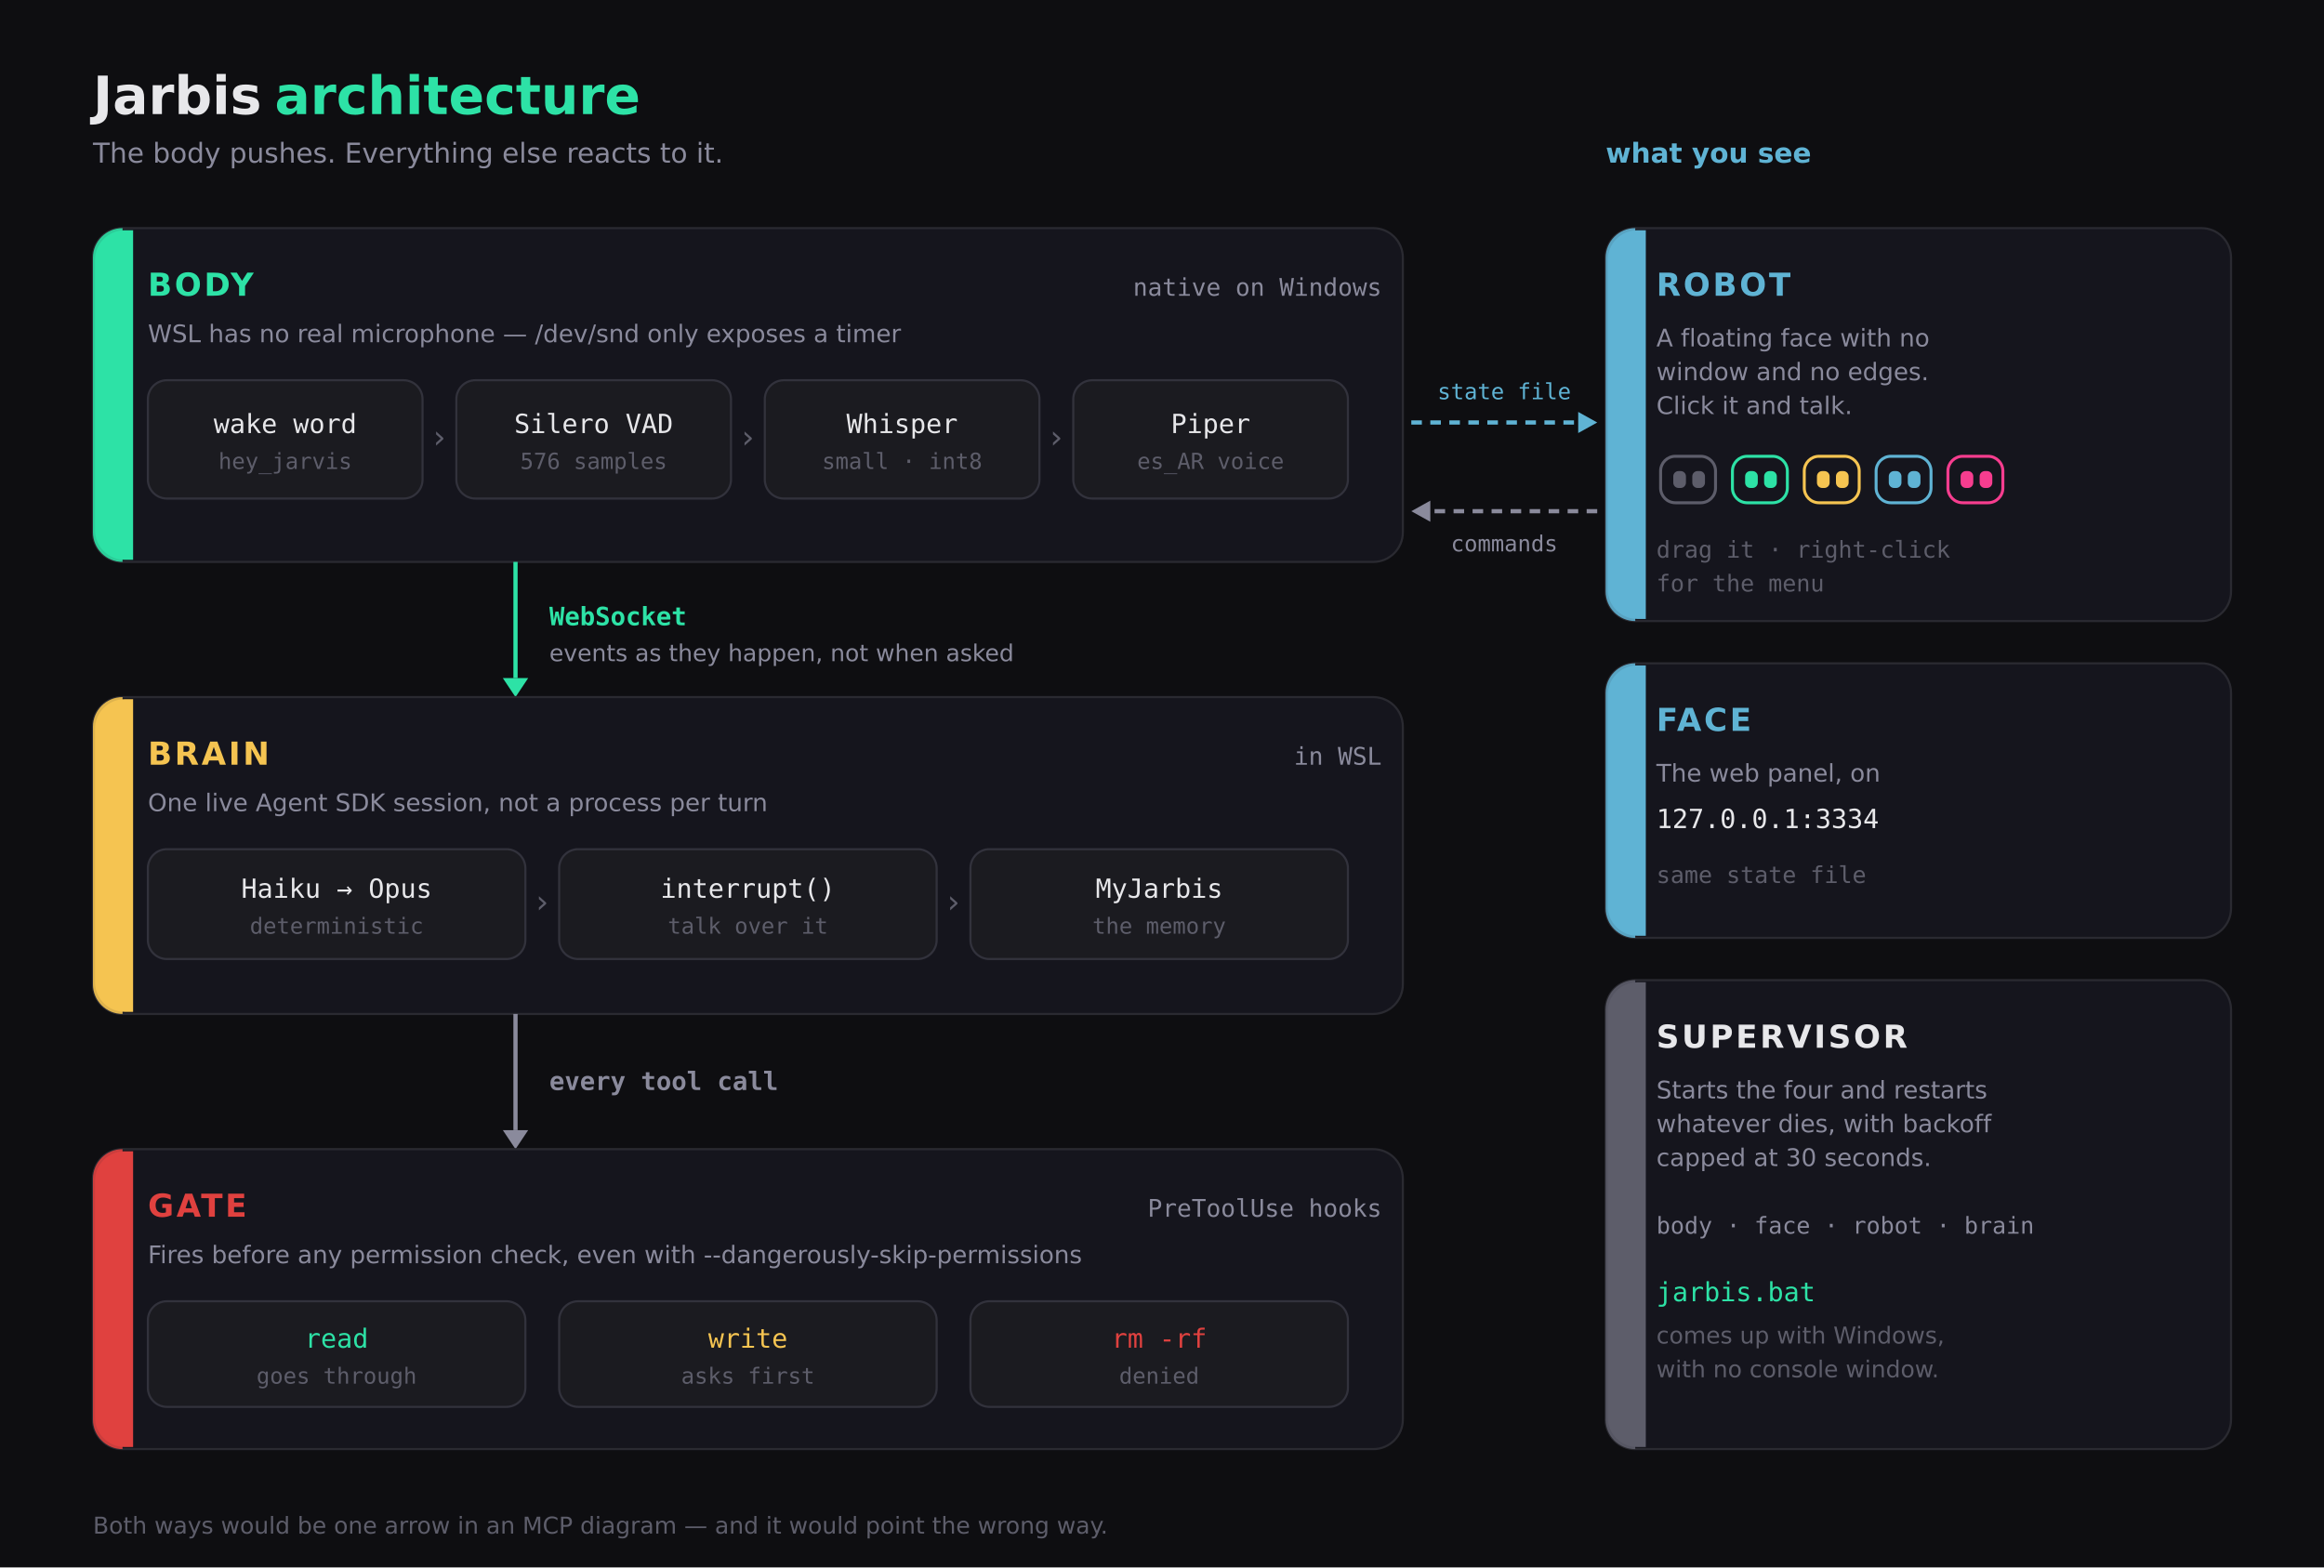
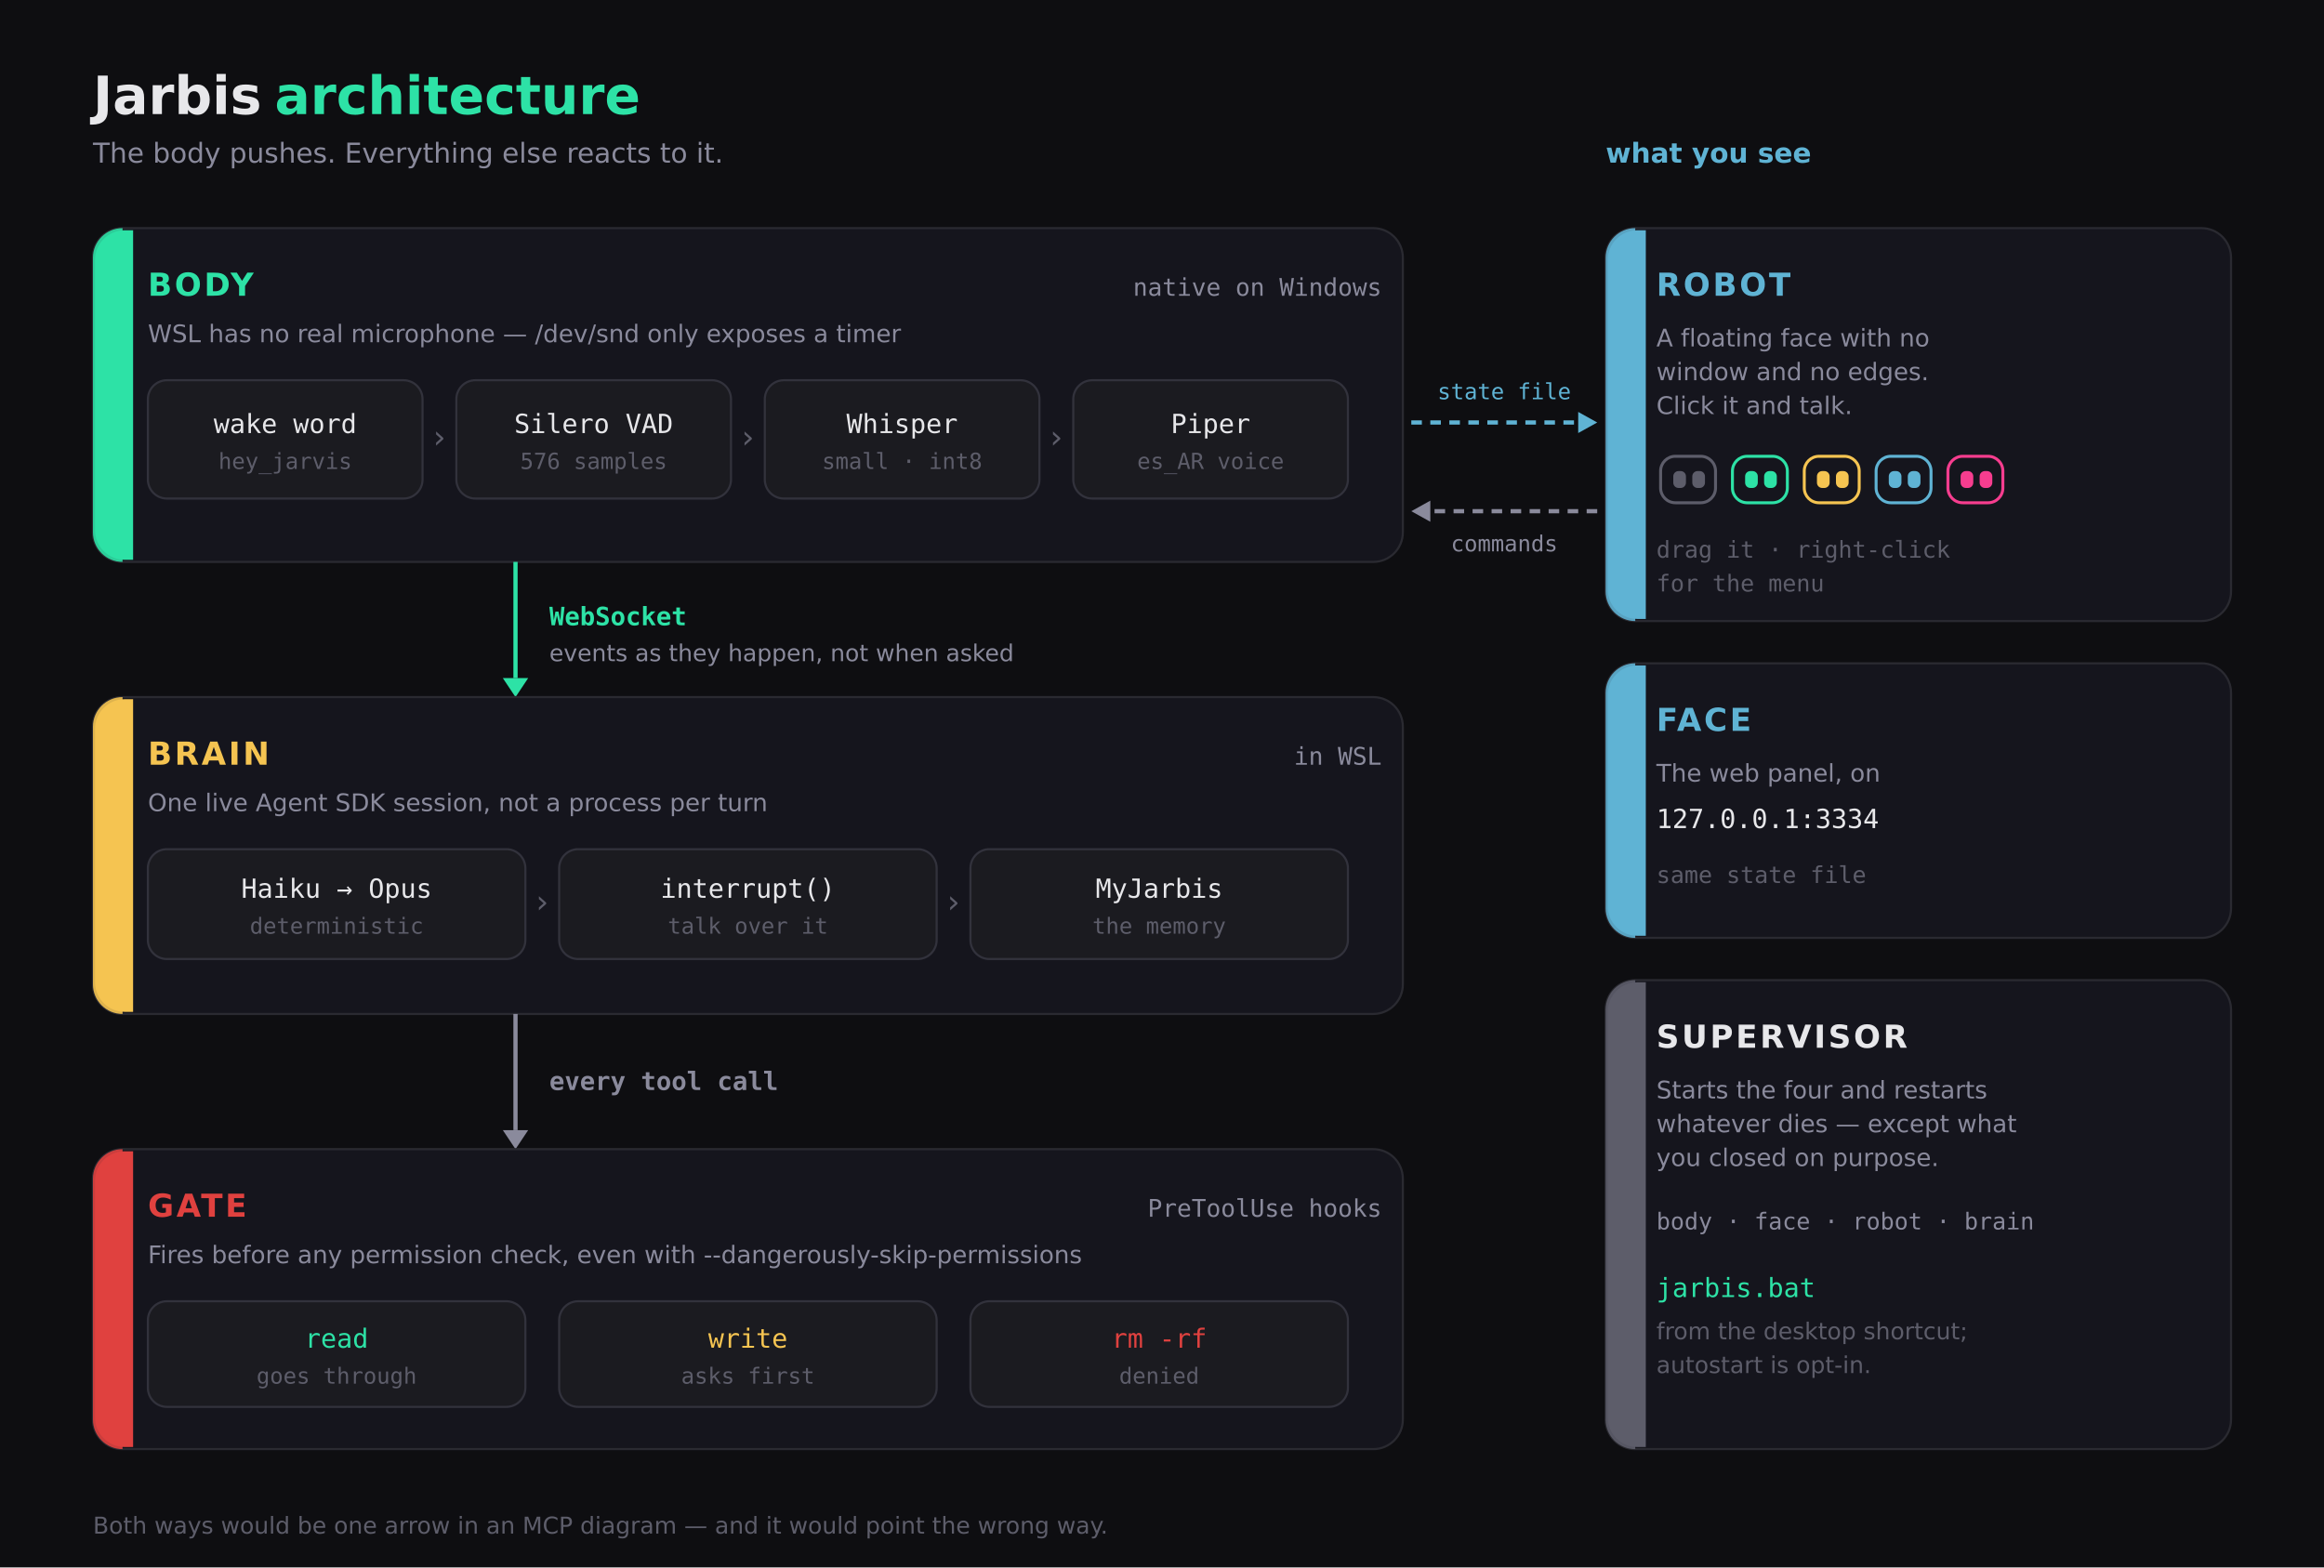
<svg xmlns="http://www.w3.org/2000/svg" width="1100" height="742" viewBox="0 0 1100 742">
  <rect width="1100" height="742" fill="#0e0e11" />
  <text x="44" y="54" font-family="'DejaVu Sans', 'Segoe UI', Helvetica, Arial, sans-serif" font-size="25" fill="#e7e7ea" text-anchor="start" font-weight="bold">Jarbis</text>
  <text x="130" y="54" font-family="'DejaVu Sans', 'Segoe UI', Helvetica, Arial, sans-serif" font-size="25" fill="#2de2a6" text-anchor="start" font-weight="bold">architecture</text>
  <text x="44" y="77" font-family="'DejaVu Sans', 'Segoe UI', Helvetica, Arial, sans-serif" font-size="13" fill="#8a8a9c" text-anchor="start" font-weight="normal">The body pushes. Everything else reacts to it.</text>
  <rect x="44" y="108" width="620" height="158" rx="14" fill="#15151d" stroke="#2a2a31" stroke-width="1" />
  <path d="M44 122 a14 14 0 0 1 14 -14 h0 v158 h0 a14 14 0 0 1 -14 -14 Z" fill="#2de2a6" opacity="0.9" />
  <path d="M45 123 a14 14 0 0 1 14 -14 h4 v156 h-4 a14 14 0 0 1 -14 -14 Z" fill="#2de2a6" />
  <text x="70" y="140" font-family="'DejaVu Sans', 'Segoe UI', Helvetica, Arial, sans-serif" font-size="15" fill="#2de2a6" text-anchor="start" font-weight="bold" letter-spacing="1.2">BODY</text>
  <text x="654" y="140" font-family="'DejaVu Sans Mono', 'Liberation Mono', 'Cascadia Code', Menlo, monospace" font-size="11.5" fill="#8a8a9c" text-anchor="end" font-weight="normal">native on Windows</text>
  <text x="70" y="162" font-family="'DejaVu Sans', 'Segoe UI', Helvetica, Arial, sans-serif" font-size="11.5" fill="#8a8a9c" text-anchor="start" font-weight="normal">WSL has no real microphone — /dev/snd only exposes a timer</text>
  <rect x="70.0" y="180" width="130.0" height="56" rx="9" fill="#1b1b20" stroke="#32323c" stroke-width="1" />
  <text x="135.0" y="205.0" font-family="'DejaVu Sans Mono', 'Liberation Mono', 'Cascadia Code', Menlo, monospace" font-size="12.5" fill="#e7e7ea" text-anchor="middle" font-weight="normal">wake word</text>
  <text x="135.0" y="222.0" font-family="'DejaVu Sans Mono', 'Liberation Mono', 'Cascadia Code', Menlo, monospace" font-size="10.5" fill="#5d5d6a" text-anchor="middle" font-weight="normal">hey_jarvis</text>
  <text x="208.0" y="212.0" font-family="'DejaVu Sans', 'Segoe UI', Helvetica, Arial, sans-serif" font-size="15" fill="#5d5d6a" text-anchor="middle" font-weight="normal">›</text>
  <rect x="216.0" y="180" width="130.0" height="56" rx="9" fill="#1b1b20" stroke="#32323c" stroke-width="1" />
  <text x="281.0" y="205.0" font-family="'DejaVu Sans Mono', 'Liberation Mono', 'Cascadia Code', Menlo, monospace" font-size="12.5" fill="#e7e7ea" text-anchor="middle" font-weight="normal">Silero VAD</text>
  <text x="281.0" y="222.0" font-family="'DejaVu Sans Mono', 'Liberation Mono', 'Cascadia Code', Menlo, monospace" font-size="10.5" fill="#5d5d6a" text-anchor="middle" font-weight="normal">576 samples</text>
  <text x="354.0" y="212.0" font-family="'DejaVu Sans', 'Segoe UI', Helvetica, Arial, sans-serif" font-size="15" fill="#5d5d6a" text-anchor="middle" font-weight="normal">›</text>
  <rect x="362.0" y="180" width="130.0" height="56" rx="9" fill="#1b1b20" stroke="#32323c" stroke-width="1" />
  <text x="427.0" y="205.0" font-family="'DejaVu Sans Mono', 'Liberation Mono', 'Cascadia Code', Menlo, monospace" font-size="12.5" fill="#e7e7ea" text-anchor="middle" font-weight="normal">Whisper</text>
  <text x="427.0" y="222.0" font-family="'DejaVu Sans Mono', 'Liberation Mono', 'Cascadia Code', Menlo, monospace" font-size="10.5" fill="#5d5d6a" text-anchor="middle" font-weight="normal">small · int8</text>
  <text x="500.0" y="212.0" font-family="'DejaVu Sans', 'Segoe UI', Helvetica, Arial, sans-serif" font-size="15" fill="#5d5d6a" text-anchor="middle" font-weight="normal">›</text>
  <rect x="508.0" y="180" width="130.0" height="56" rx="9" fill="#1b1b20" stroke="#32323c" stroke-width="1" />
  <text x="573.0" y="205.0" font-family="'DejaVu Sans Mono', 'Liberation Mono', 'Cascadia Code', Menlo, monospace" font-size="12.5" fill="#e7e7ea" text-anchor="middle" font-weight="normal">Piper</text>
  <text x="573.0" y="222.0" font-family="'DejaVu Sans Mono', 'Liberation Mono', 'Cascadia Code', Menlo, monospace" font-size="10.5" fill="#5d5d6a" text-anchor="middle" font-weight="normal">es_AR voice</text>
  <line x1="244.0" y1="266" x2="244.0" y2="321" stroke="#2de2a6" stroke-width="2" />
  <polygon points="238.0,321 250.0,321 244.0,330" fill="#2de2a6" />
  <text x="260.0" y="296.0" font-family="'DejaVu Sans Mono', 'Liberation Mono', 'Cascadia Code', Menlo, monospace" font-size="12" fill="#2de2a6" text-anchor="start" font-weight="bold">WebSocket</text>
  <text x="260.0" y="313.0" font-family="'DejaVu Sans', 'Segoe UI', Helvetica, Arial, sans-serif" font-size="11" fill="#8a8a9c" text-anchor="start" font-weight="normal">events as they happen, not when asked</text>
  <rect x="44" y="330" width="620" height="150" rx="14" fill="#15151d" stroke="#2a2a31" stroke-width="1" />
  <path d="M44 344 a14 14 0 0 1 14 -14 h0 v150 h0 a14 14 0 0 1 -14 -14 Z" fill="#f5c451" opacity="0.9" />
  <path d="M45 345 a14 14 0 0 1 14 -14 h4 v148 h-4 a14 14 0 0 1 -14 -14 Z" fill="#f5c451" />
  <text x="70" y="362" font-family="'DejaVu Sans', 'Segoe UI', Helvetica, Arial, sans-serif" font-size="15" fill="#f5c451" text-anchor="start" font-weight="bold" letter-spacing="1.2">BRAIN</text>
  <text x="654" y="362" font-family="'DejaVu Sans Mono', 'Liberation Mono', 'Cascadia Code', Menlo, monospace" font-size="11.5" fill="#8a8a9c" text-anchor="end" font-weight="normal">in WSL</text>
  <text x="70" y="384" font-family="'DejaVu Sans', 'Segoe UI', Helvetica, Arial, sans-serif" font-size="11.5" fill="#8a8a9c" text-anchor="start" font-weight="normal">One live Agent SDK session, not a process per turn</text>
  <rect x="70.0" y="402" width="178.667" height="52" rx="9" fill="#1b1b20" stroke="#32323c" stroke-width="1" />
  <text x="159.333" y="425.0" font-family="'DejaVu Sans Mono', 'Liberation Mono', 'Cascadia Code', Menlo, monospace" font-size="12.5" fill="#e7e7ea" text-anchor="middle" font-weight="normal">Haiku → Opus</text>
  <text x="159.333" y="442.0" font-family="'DejaVu Sans Mono', 'Liberation Mono', 'Cascadia Code', Menlo, monospace" font-size="10.5" fill="#5d5d6a" text-anchor="middle" font-weight="normal">deterministic</text>
  <text x="256.667" y="432.0" font-family="'DejaVu Sans', 'Segoe UI', Helvetica, Arial, sans-serif" font-size="15" fill="#5d5d6a" text-anchor="middle" font-weight="normal">›</text>
  <rect x="264.667" y="402" width="178.667" height="52" rx="9" fill="#1b1b20" stroke="#32323c" stroke-width="1" />
  <text x="354" y="425.0" font-family="'DejaVu Sans Mono', 'Liberation Mono', 'Cascadia Code', Menlo, monospace" font-size="12.5" fill="#e7e7ea" text-anchor="middle" font-weight="normal">interrupt()</text>
  <text x="354" y="442.0" font-family="'DejaVu Sans Mono', 'Liberation Mono', 'Cascadia Code', Menlo, monospace" font-size="10.5" fill="#5d5d6a" text-anchor="middle" font-weight="normal">talk over it</text>
  <text x="451.333" y="432.0" font-family="'DejaVu Sans', 'Segoe UI', Helvetica, Arial, sans-serif" font-size="15" fill="#5d5d6a" text-anchor="middle" font-weight="normal">›</text>
  <rect x="459.333" y="402" width="178.667" height="52" rx="9" fill="#1b1b20" stroke="#32323c" stroke-width="1" />
  <text x="548.667" y="425.0" font-family="'DejaVu Sans Mono', 'Liberation Mono', 'Cascadia Code', Menlo, monospace" font-size="12.5" fill="#e7e7ea" text-anchor="middle" font-weight="normal">MyJarbis</text>
  <text x="548.667" y="442.0" font-family="'DejaVu Sans Mono', 'Liberation Mono', 'Cascadia Code', Menlo, monospace" font-size="10.5" fill="#5d5d6a" text-anchor="middle" font-weight="normal">the memory</text>
  <line x1="244.0" y1="480" x2="244.0" y2="535" stroke="#8a8a9c" stroke-width="2" />
  <polygon points="238.0,535 250.0,535 244.0,544" fill="#8a8a9c" />
  <text x="260.0" y="516.0" font-family="'DejaVu Sans Mono', 'Liberation Mono', 'Cascadia Code', Menlo, monospace" font-size="12" fill="#8a8a9c" text-anchor="start" font-weight="bold">every tool call</text>
  <rect x="44" y="544" width="620" height="142" rx="14" fill="#15151d" stroke="#2a2a31" stroke-width="1" />
  <path d="M44 558 a14 14 0 0 1 14 -14 h0 v142 h0 a14 14 0 0 1 -14 -14 Z" fill="#e0413f" opacity="0.9" />
  <path d="M45 559 a14 14 0 0 1 14 -14 h4 v140 h-4 a14 14 0 0 1 -14 -14 Z" fill="#e0413f" />
  <text x="70" y="576" font-family="'DejaVu Sans', 'Segoe UI', Helvetica, Arial, sans-serif" font-size="15" fill="#e0413f" text-anchor="start" font-weight="bold" letter-spacing="1.2">GATE</text>
  <text x="654" y="576" font-family="'DejaVu Sans Mono', 'Liberation Mono', 'Cascadia Code', Menlo, monospace" font-size="11.5" fill="#8a8a9c" text-anchor="end" font-weight="normal">PreToolUse hooks</text>
  <text x="70" y="598" font-family="'DejaVu Sans', 'Segoe UI', Helvetica, Arial, sans-serif" font-size="11.5" fill="#8a8a9c" text-anchor="start" font-weight="normal">Fires before any permission check, even with --dangerously-skip-permissions</text>
  <rect x="70.0" y="616" width="178.667" height="50" rx="9" fill="#1b1b20" stroke="#32323c" stroke-width="1" />
  <text x="159.333" y="638.0" font-family="'DejaVu Sans Mono', 'Liberation Mono', 'Cascadia Code', Menlo, monospace" font-size="12.5" fill="#2de2a6" text-anchor="middle" font-weight="normal">read</text>
  <text x="159.333" y="655.0" font-family="'DejaVu Sans Mono', 'Liberation Mono', 'Cascadia Code', Menlo, monospace" font-size="10.5" fill="#5d5d6a" text-anchor="middle" font-weight="normal">goes through</text>
  <rect x="264.667" y="616" width="178.667" height="50" rx="9" fill="#1b1b20" stroke="#32323c" stroke-width="1" />
  <text x="354" y="638.0" font-family="'DejaVu Sans Mono', 'Liberation Mono', 'Cascadia Code', Menlo, monospace" font-size="12.5" fill="#f5c451" text-anchor="middle" font-weight="normal">write</text>
  <text x="354" y="655.0" font-family="'DejaVu Sans Mono', 'Liberation Mono', 'Cascadia Code', Menlo, monospace" font-size="10.5" fill="#5d5d6a" text-anchor="middle" font-weight="normal">asks first</text>
  <rect x="459.333" y="616" width="178.667" height="50" rx="9" fill="#1b1b20" stroke="#32323c" stroke-width="1" />
  <text x="548.667" y="638.0" font-family="'DejaVu Sans Mono', 'Liberation Mono', 'Cascadia Code', Menlo, monospace" font-size="12.5" fill="#e0413f" text-anchor="middle" font-weight="normal">rm -rf</text>
  <text x="548.667" y="655.0" font-family="'DejaVu Sans Mono', 'Liberation Mono', 'Cascadia Code', Menlo, monospace" font-size="10.5" fill="#5d5d6a" text-anchor="middle" font-weight="normal">denied</text>
  <text x="760" y="77" font-family="'DejaVu Sans', 'Segoe UI', Helvetica, Arial, sans-serif" font-size="13" fill="#5fb3d4" text-anchor="start" font-weight="bold">what you see</text>
  <line x1="668" y1="200" x2="747" y2="200" stroke="#5fb3d4" stroke-width="2" stroke-dasharray="5 4" />
  <polygon points="747,195 747,205 756,200 " fill="#5fb3d4" />
  <text x="712.0" y="189" font-family="'DejaVu Sans Mono', 'Liberation Mono', 'Cascadia Code', Menlo, monospace" font-size="10.5" fill="#5fb3d4" text-anchor="middle" font-weight="normal">state file</text>
  <line x1="756" y1="242" x2="677" y2="242" stroke="#8a8a9c" stroke-width="2" stroke-dasharray="5 4" />
  <polygon points="677,237 677,247 668,242" fill="#8a8a9c" />
  <text x="712.0" y="261" font-family="'DejaVu Sans Mono', 'Liberation Mono', 'Cascadia Code', Menlo, monospace" font-size="10.5" fill="#8a8a9c" text-anchor="middle" font-weight="normal">commands</text>
  <rect x="760" y="108" width="296" height="186" rx="14" fill="#15151d" stroke="#2a2a31" stroke-width="1" />
  <path d="M760 122 a14 14 0 0 1 14 -14 h0 v186 h0 a14 14 0 0 1 -14 -14 Z" fill="#5fb3d4" opacity="0.9" />
  <path d="M761 123 a14 14 0 0 1 14 -14 h4 v184 h-4 a14 14 0 0 1 -14 -14 Z" fill="#5fb3d4" />
  <text x="784" y="140" font-family="'DejaVu Sans', 'Segoe UI', Helvetica, Arial, sans-serif" font-size="15" fill="#5fb3d4" text-anchor="start" font-weight="bold" letter-spacing="1.2">ROBOT</text>
  <text x="784" y="164" font-family="'DejaVu Sans', 'Segoe UI', Helvetica, Arial, sans-serif" font-size="11.5" fill="#8a8a9c" text-anchor="start" font-weight="normal">A floating face with no</text>
  <text x="784" y="180" font-family="'DejaVu Sans', 'Segoe UI', Helvetica, Arial, sans-serif" font-size="11.5" fill="#8a8a9c" text-anchor="start" font-weight="normal">window and no edges.</text>
  <text x="784" y="196" font-family="'DejaVu Sans', 'Segoe UI', Helvetica, Arial, sans-serif" font-size="11.5" fill="#8a8a9c" text-anchor="start" font-weight="normal">Click it and talk.</text>
  <rect x="786" y="216" width="26" height="22" rx="7" fill="#15151d" stroke="#5d5d6a" stroke-width="1.4" />
  <rect x="792" y="223" width="6" height="8" rx="2.5" fill="#5d5d6a" />
  <rect x="801" y="223" width="6" height="8" rx="2.5" fill="#5d5d6a" />
  <rect x="820" y="216" width="26" height="22" rx="7" fill="#15151d" stroke="#2de2a6" stroke-width="1.4" />
  <rect x="826" y="223" width="6" height="8" rx="2.5" fill="#2de2a6" />
  <rect x="835" y="223" width="6" height="8" rx="2.5" fill="#2de2a6" />
  <rect x="854" y="216" width="26" height="22" rx="7" fill="#15151d" stroke="#f5c451" stroke-width="1.4" />
  <rect x="860" y="223" width="6" height="8" rx="2.5" fill="#f5c451" />
  <rect x="869" y="223" width="6" height="8" rx="2.5" fill="#f5c451" />
  <rect x="888" y="216" width="26" height="22" rx="7" fill="#15151d" stroke="#5fb3d4" stroke-width="1.4" />
  <rect x="894" y="223" width="6" height="8" rx="2.5" fill="#5fb3d4" />
  <rect x="903" y="223" width="6" height="8" rx="2.5" fill="#5fb3d4" />
  <rect x="922" y="216" width="26" height="22" rx="7" fill="#15151d" stroke="#f73d8f" stroke-width="1.4" />
  <rect x="928" y="223" width="6" height="8" rx="2.5" fill="#f73d8f" />
  <rect x="937" y="223" width="6" height="8" rx="2.5" fill="#f73d8f" />
  <text x="784" y="264" font-family="'DejaVu Sans Mono', 'Liberation Mono', 'Cascadia Code', Menlo, monospace" font-size="11" fill="#5d5d6a" text-anchor="start" font-weight="normal">drag it · right-click</text>
  <text x="784" y="280" font-family="'DejaVu Sans Mono', 'Liberation Mono', 'Cascadia Code', Menlo, monospace" font-size="11" fill="#5d5d6a" text-anchor="start" font-weight="normal">for the menu</text>
  <rect x="760" y="314" width="296" height="130" rx="14" fill="#15151d" stroke="#2a2a31" stroke-width="1" />
  <path d="M760 328 a14 14 0 0 1 14 -14 h0 v130 h0 a14 14 0 0 1 -14 -14 Z" fill="#5fb3d4" opacity="0.9" />
  <path d="M761 329 a14 14 0 0 1 14 -14 h4 v128 h-4 a14 14 0 0 1 -14 -14 Z" fill="#5fb3d4" />
  <text x="784" y="346" font-family="'DejaVu Sans', 'Segoe UI', Helvetica, Arial, sans-serif" font-size="15" fill="#5fb3d4" text-anchor="start" font-weight="bold" letter-spacing="1.2">FACE</text>
  <text x="784" y="370" font-family="'DejaVu Sans', 'Segoe UI', Helvetica, Arial, sans-serif" font-size="11.5" fill="#8a8a9c" text-anchor="start" font-weight="normal">The web panel, on</text>
  <text x="784" y="392" font-family="'DejaVu Sans Mono', 'Liberation Mono', 'Cascadia Code', Menlo, monospace" font-size="12.5" fill="#e7e7ea" text-anchor="start" font-weight="normal">127.0.0.1:3334</text>
  <text x="784" y="418" font-family="'DejaVu Sans Mono', 'Liberation Mono', 'Cascadia Code', Menlo, monospace" font-size="11" fill="#5d5d6a" text-anchor="start" font-weight="normal">same state file</text>
  <rect x="760" y="464" width="296" height="222" rx="14" fill="#15151d" stroke="#2a2a31" stroke-width="1" />
  <path d="M760 478 a14 14 0 0 1 14 -14 h0 v222 h0 a14 14 0 0 1 -14 -14 Z" fill="#5d5d6a" opacity="0.9" />
  <path d="M761 479 a14 14 0 0 1 14 -14 h4 v220 h-4 a14 14 0 0 1 -14 -14 Z" fill="#5d5d6a" />
  <text x="784" y="496" font-family="'DejaVu Sans', 'Segoe UI', Helvetica, Arial, sans-serif" font-size="15" fill="#e7e7ea" text-anchor="start" font-weight="bold" letter-spacing="1.2">SUPERVISOR</text>
  <text x="784" y="520" font-family="'DejaVu Sans', 'Segoe UI', Helvetica, Arial, sans-serif" font-size="11.5" fill="#8a8a9c" text-anchor="start" font-weight="normal">Starts the four and restarts</text>
-   <text x="784" y="536" font-family="'DejaVu Sans', 'Segoe UI', Helvetica, Arial, sans-serif" font-size="11.5" fill="#8a8a9c" text-anchor="start" font-weight="normal">whatever dies, with backoff</text>
-   <text x="784" y="552" font-family="'DejaVu Sans', 'Segoe UI', Helvetica, Arial, sans-serif" font-size="11.5" fill="#8a8a9c" text-anchor="start" font-weight="normal">capped at 30 seconds.</text>
-   <text x="784" y="584" font-family="'DejaVu Sans Mono', 'Liberation Mono', 'Cascadia Code', Menlo, monospace" font-size="11" fill="#8a8a9c" text-anchor="start" font-weight="normal">body · face · robot · brain</text>
-   <text x="784" y="616" font-family="'DejaVu Sans Mono', 'Liberation Mono', 'Cascadia Code', Menlo, monospace" font-size="12.5" fill="#2de2a6" text-anchor="start" font-weight="normal">jarbis.bat</text>
-   <text x="784" y="636" font-family="'DejaVu Sans', 'Segoe UI', Helvetica, Arial, sans-serif" font-size="11" fill="#5d5d6a" text-anchor="start" font-weight="normal">comes up with Windows,</text>
-   <text x="784" y="652" font-family="'DejaVu Sans', 'Segoe UI', Helvetica, Arial, sans-serif" font-size="11" fill="#5d5d6a" text-anchor="start" font-weight="normal">with no console window.</text>
+   <text x="784" y="536" font-family="'DejaVu Sans', 'Segoe UI', Helvetica, Arial, sans-serif" font-size="11.5" fill="#8a8a9c" text-anchor="start" font-weight="normal">whatever dies — except what</text>
+   <text x="784" y="552" font-family="'DejaVu Sans', 'Segoe UI', Helvetica, Arial, sans-serif" font-size="11.5" fill="#8a8a9c" text-anchor="start" font-weight="normal">you closed on purpose.</text>
+   <text x="784" y="582" font-family="'DejaVu Sans Mono', 'Liberation Mono', 'Cascadia Code', Menlo, monospace" font-size="11" fill="#8a8a9c" text-anchor="start" font-weight="normal">body · face · robot · brain</text>
+   <text x="784" y="614" font-family="'DejaVu Sans Mono', 'Liberation Mono', 'Cascadia Code', Menlo, monospace" font-size="12.5" fill="#2de2a6" text-anchor="start" font-weight="normal">jarbis.bat</text>
+   <text x="784" y="634" font-family="'DejaVu Sans', 'Segoe UI', Helvetica, Arial, sans-serif" font-size="11" fill="#5d5d6a" text-anchor="start" font-weight="normal">from the desktop shortcut;</text>
+   <text x="784" y="650" font-family="'DejaVu Sans', 'Segoe UI', Helvetica, Arial, sans-serif" font-size="11" fill="#5d5d6a" text-anchor="start" font-weight="normal">autostart is opt-in.</text>
  <text x="44" y="726" font-family="'DejaVu Sans', 'Segoe UI', Helvetica, Arial, sans-serif" font-size="11" fill="#5d5d6a" text-anchor="start" font-weight="normal">Both ways would be one arrow in an MCP diagram — and it would point the wrong way.</text>
</svg>
